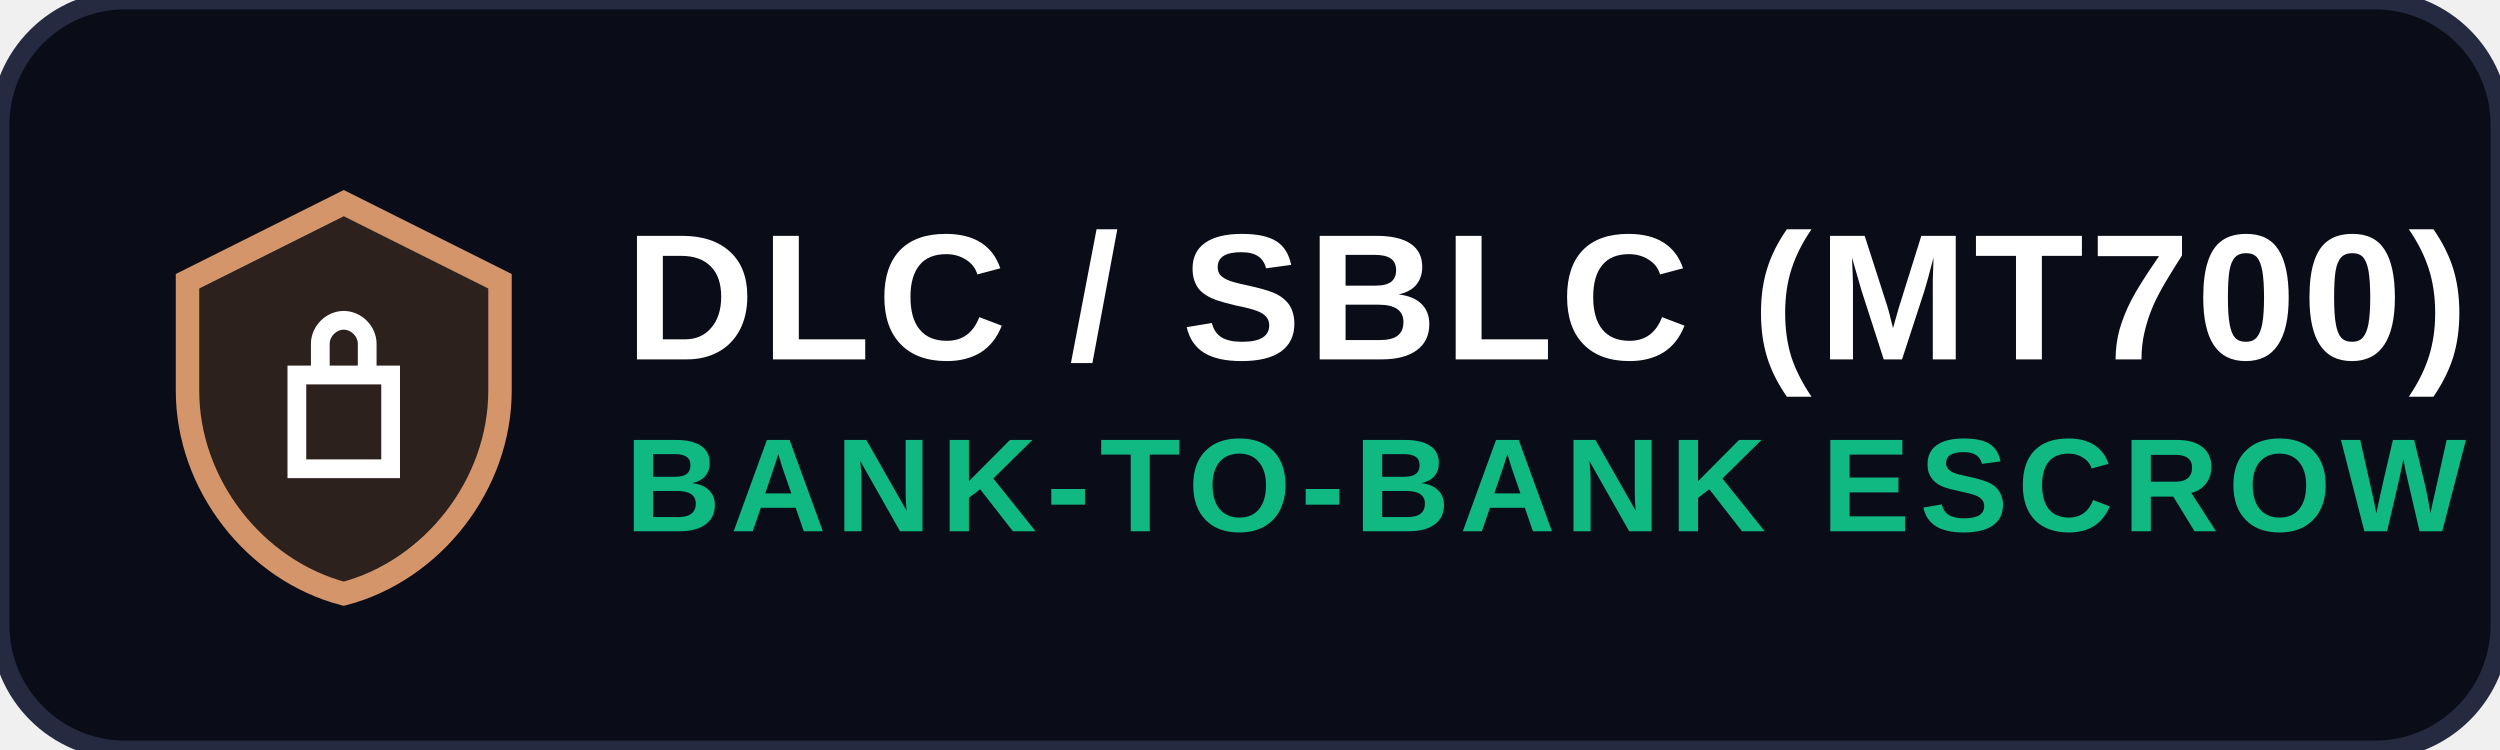
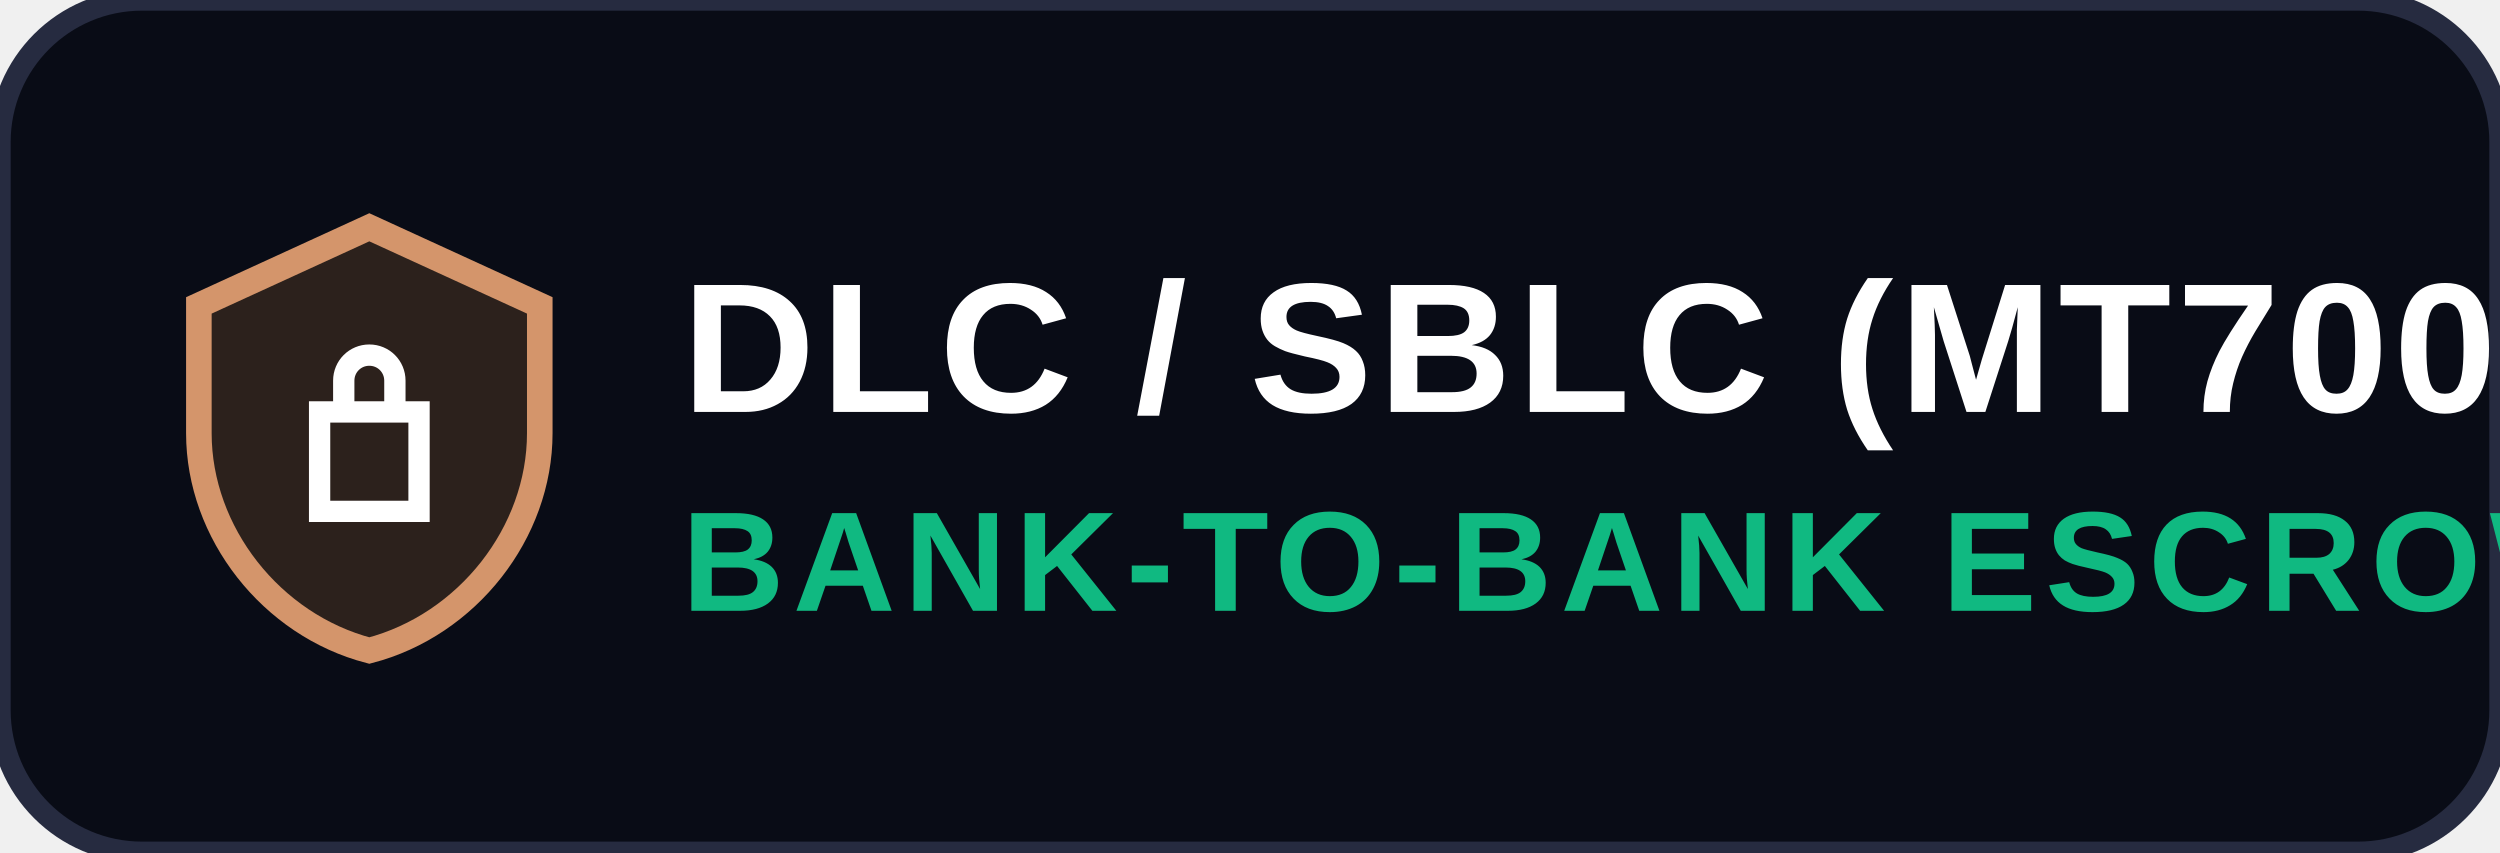
- <svg xmlns="http://www.w3.org/2000/svg" viewBox="0 0 160 48" fill="none">
-   <rect width="160" height="48" rx="8" fill="#0A0D18" stroke="#252A40" stroke-width="1.2" />
-   <g transform="translate(10, 11)">
-     <path d="M12 2L2 7V14C2 20 6.3 25.5 12 27C17.7 25.5 22 20 22 14V7L12 2Z" fill="#b87333" opacity="0.2" />
-     <path d="M12 2L2 7V14C2 20 6.3 25.5 12 27C17.7 25.5 22 20 22 14V7L12 2Z" stroke="#d4956b" stroke-width="1.5" />
-     <path d="M9 13H15V19H9V13ZM10.5 13V11C10.5 10.2 11.2 9.5 12 9.5C12.8 9.5 13.5 10.2 13.5 11V13" stroke="#FFFFFF" stroke-width="1.2" />
+ <svg xmlns="http://www.w3.org/2000/svg" viewBox="0 0 176 60" fill="none">
+   <rect width="176" height="60" rx="10" fill="#090C16" stroke="#262B40" stroke-width="1.5" />
+   <g transform="translate(12, 14)">
+     <path d="M14 2L2 7.5V16.5C2 23.5 7.1 30 14 31.8C20.9 30 26 23.5 26 16.5V7.5L14 2Z" fill="#b87333" opacity="0.2" />
+     <path d="M14 2L2 7.5V16.5C2 23.5 7.1 30 14 31.8C20.9 30 26 23.5 26 16.5V7.5L14 2Z" stroke="#d4956b" stroke-width="1.8" />
+     <path d="M10.5 15H17.5V22H10.5V15ZM12.2 15V12.8C12.2 11.8 13 11 14 11C15 11 15.8 11.8 15.8 12.8V15" stroke="#FFFFFF" stroke-width="1.5" />
  </g>
-   <text x="40" y="23" fill="#FFFFFF" font-family="'Helvetica Neue', Arial, sans-serif" font-weight="800" font-size="11.5" letter-spacing="0.4">DLC / SBLC (MT700)</text>
-   <text x="40" y="34" fill="#10B981" font-family="'Helvetica Neue', Arial, sans-serif" font-weight="700" font-size="8.5" letter-spacing="0.6">BANK-TO-BANK ESCROW</text>
+   <text x="48" y="29" fill="#FFFFFF" font-family="'Helvetica Neue', Arial, sans-serif" font-weight="800" font-size="13" letter-spacing="0.4">DLC / SBLC (MT700)</text>
+   <text x="48" y="43" fill="#10B981" font-family="'Helvetica Neue', Arial, sans-serif" font-weight="700" font-size="10" letter-spacing="0.6">BANK-TO-BANK ESCROW</text>
</svg>
